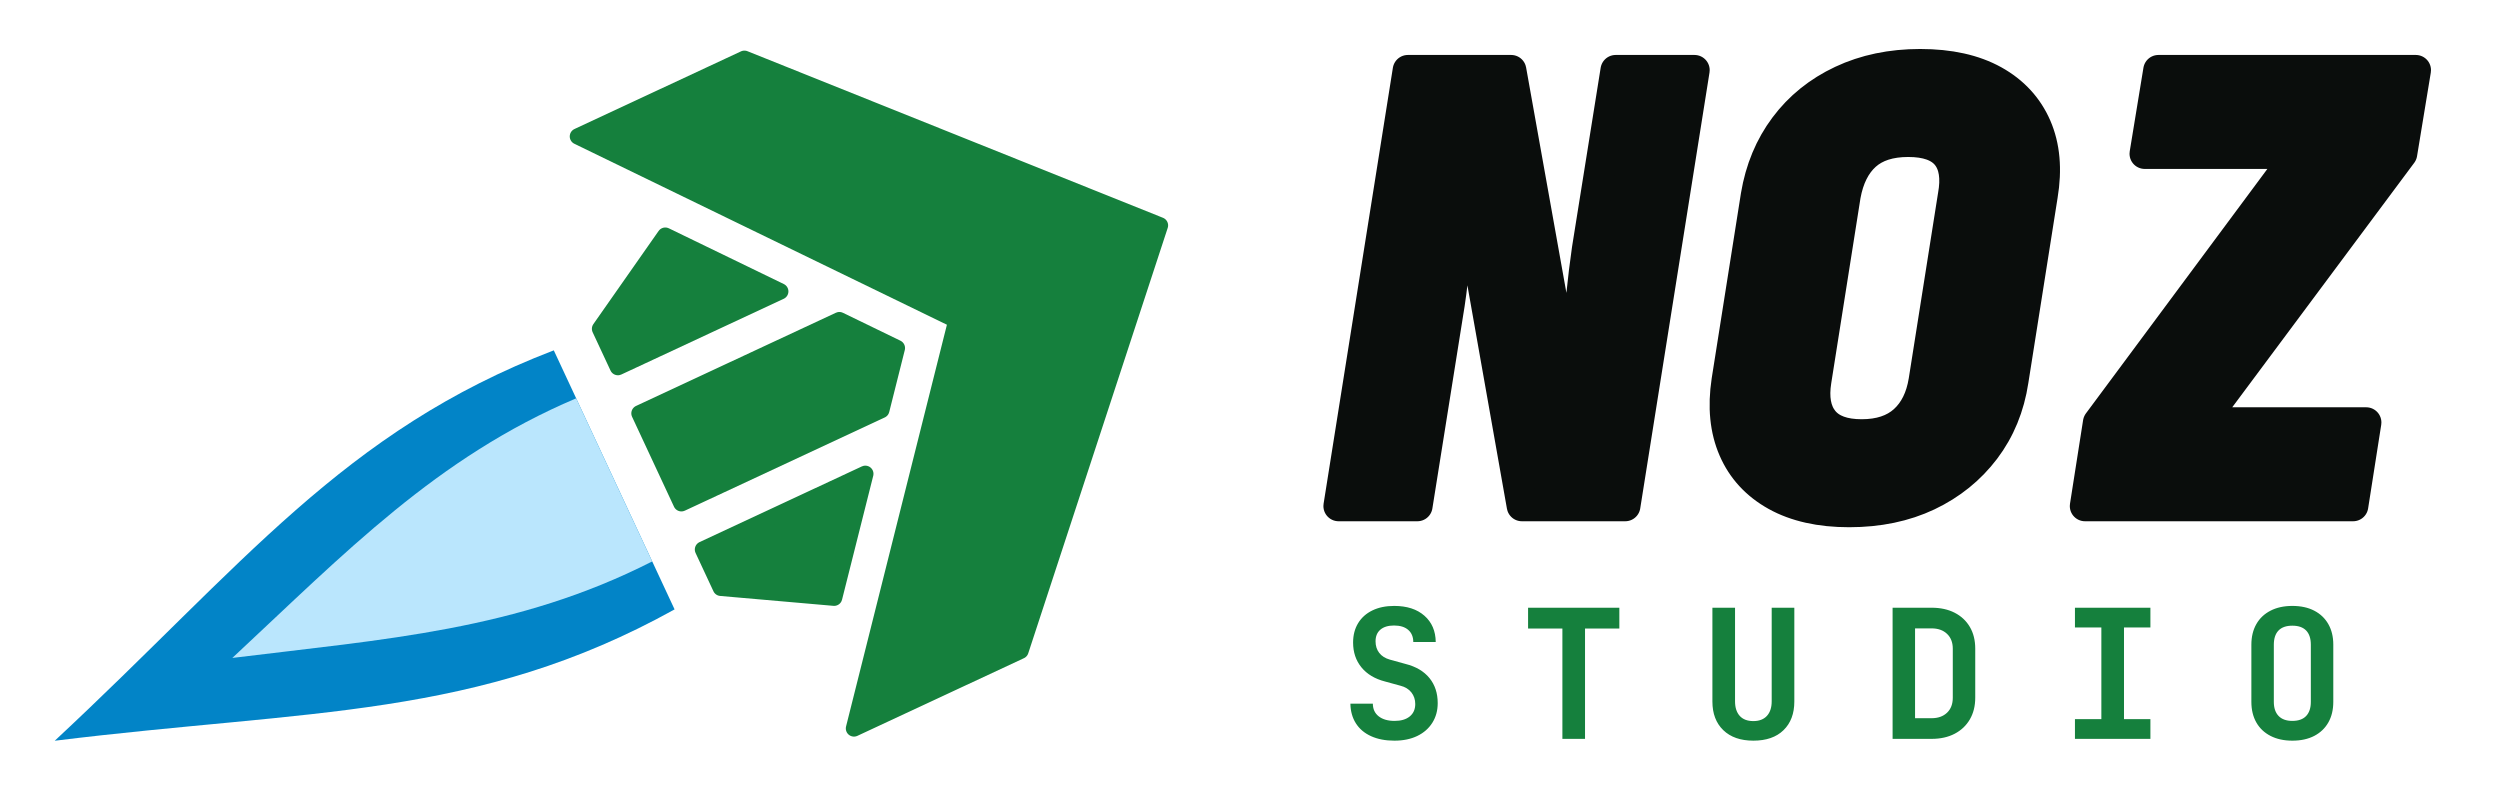
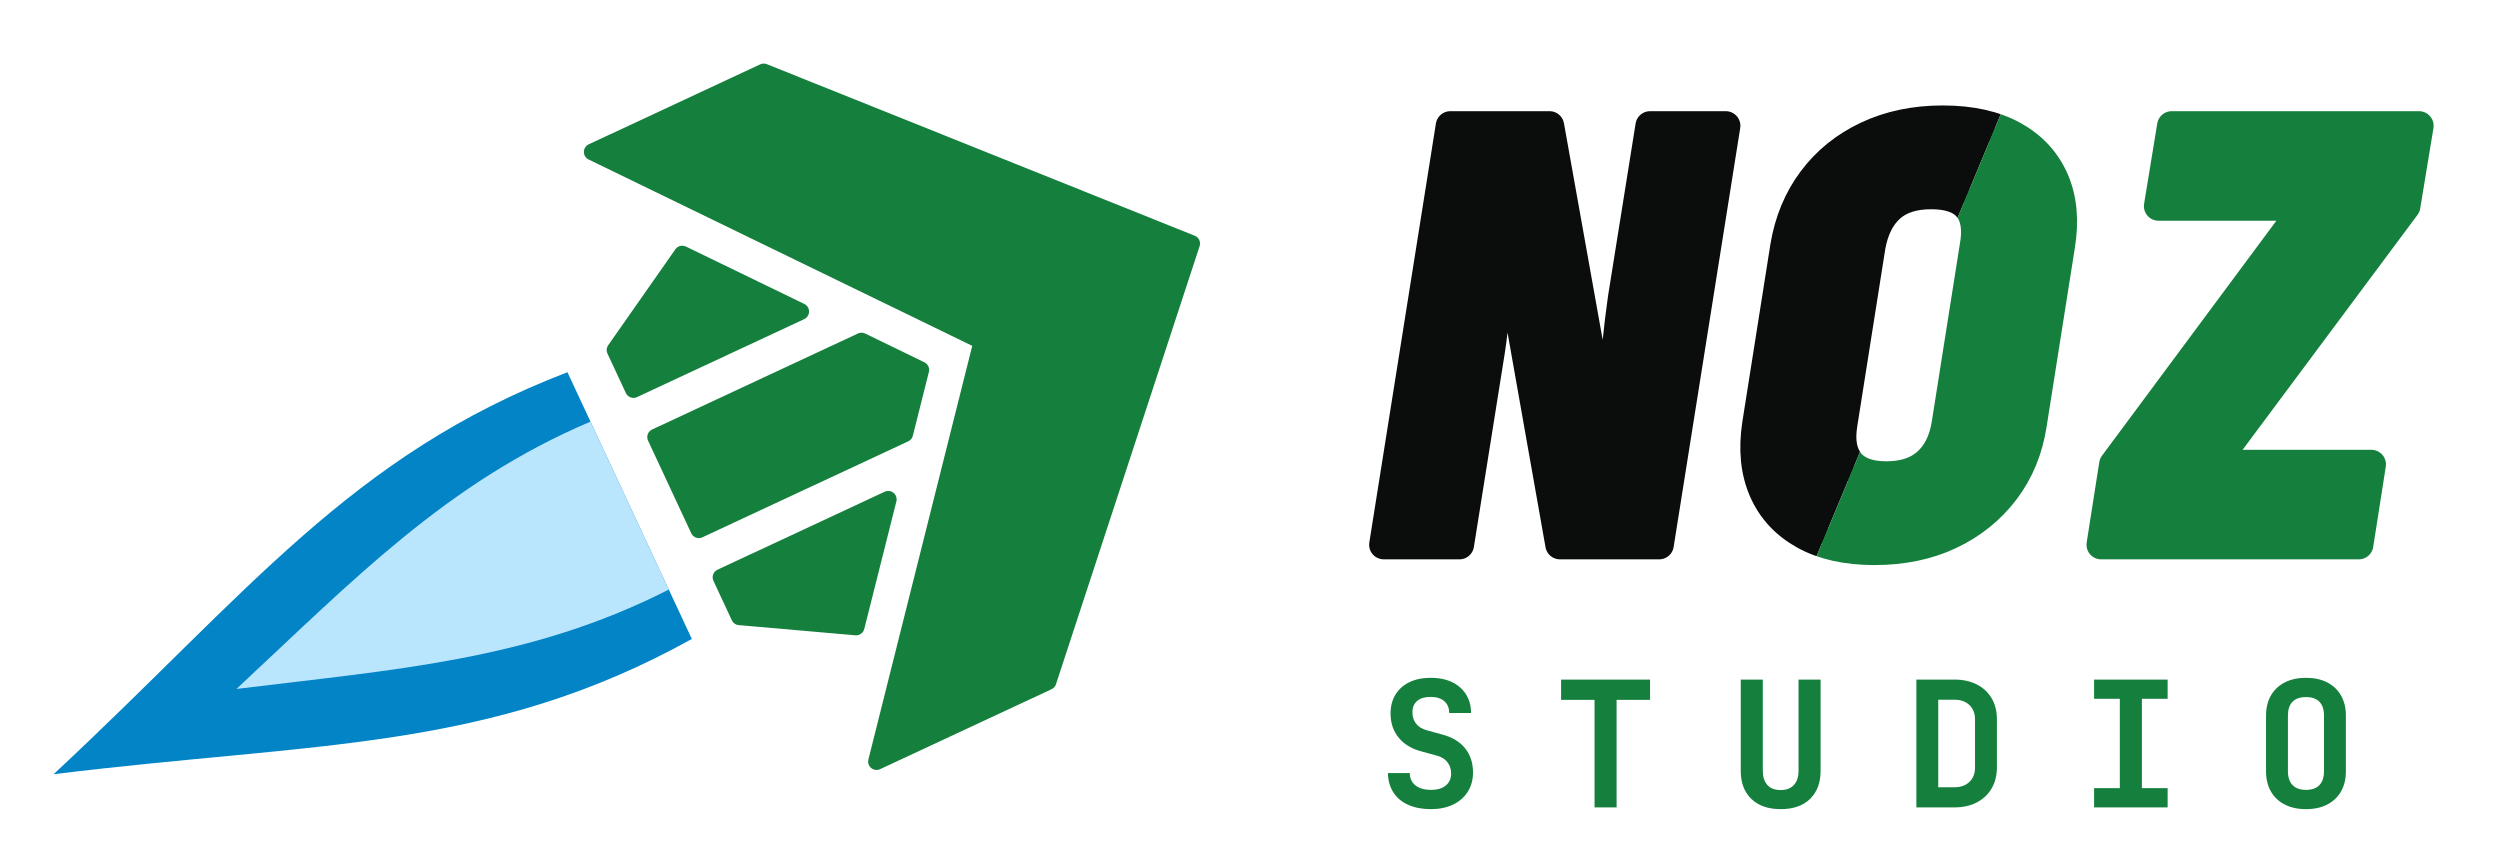
- <svg xmlns="http://www.w3.org/2000/svg" viewBox="-7.63 84.00 493.63 160.00" width="494" height="160" role="img" aria-label="NOZ Studio">
-   <g transform="translate(0.37 93) scale(2.0168) translate(17.90 -12.94)">
+ <svg xmlns="http://www.w3.org/2000/svg" viewBox="-27.61 72.00 513.61 178.00" width="514" height="178" role="img" aria-label="NOZ Studio">
+   <defs>
+     <clipPath id="nzl">
+       <path d="M150 40H406.67L323.33 240H150Z" />
+     </clipPath>
+     <clipPath id="nzr">
+       <path d="M406.67 40H600V240H323.33Z" />
+     </clipPath>
+   </defs>
+   <g transform="translate(-19.61 84) scale(2.1608) translate(17.90 -12.94)">
    <g transform="rotate(-25 50 50)">
      <g transform="translate(37.0 50) scale(0.48 0.2593) translate(-166 -140)">
        <path d="M166 86C120 80 90 110 40 140C90 170 120 200 166 194Z" fill="#0284C7" />
        <path d="M166 106C135 104 110 122 80 140C110 158 135 176 166 174Z" fill="#BAE6FD" />
      </g>
      <path d="M42.00 40.14L42.00 36.00L51.65 30.43L59.55 40.14Z" fill="#15803D" stroke="#15803D" stroke-width="1.6" stroke-linejoin="round" />
      <path d="M42.00 54.86L42.00 45.14L63.61 45.14L67.56 50.00L63.61 54.86Z" fill="#15803D" stroke="#15803D" stroke-width="1.6" stroke-linejoin="round" />
      <path d="M42.00 59.86L59.55 59.86L51.65 69.57L42.00 64.00Z" fill="#15803D" stroke="#15803D" stroke-width="1.6" stroke-linejoin="round" />
      <path d="M96.00 50.00L66.00 18.00L48.00 18.00L74.00 50.00L48.00 82.00L66.00 82.00Z" fill="#15803D" stroke="#15803D" stroke-width="1.6" stroke-linejoin="round" />
    </g>
  </g>
-   <path d="M272.26 184L256.69 184L270.38 97.86L290.79 97.86L302.71 164.53Q303.06 160.16 303.53 154.44Q304.01 148.72 304.60 143.00Q305.19 137.27 305.78 133.26L305.78 133.26L311.44 97.86L327.02 97.86L313.33 184L292.91 184L281.11 117.33Q280.88 121.11 280.46 126.30Q280.05 131.49 279.52 136.80Q278.99 142.11 278.28 146.24L278.28 146.24L272.26 184ZM357.57 185.18L357.57 185.18Q348.96 185.18 343.12 181.940Q337.28 178.69 334.74 172.85Q332.20 167.01 333.38 159.22L333.38 159.22L339.16 122.64Q340.46 114.85 344.83 109.01Q349.19 103.17 356.10 99.92Q363 96.68 371.61 96.68L371.61 96.68Q380.35 96.68 386.19 99.92Q392.03 103.17 394.57 109.01Q397.10 114.85 395.80 122.64L395.80 122.64L390.02 159.22Q388.84 167.01 384.42 172.85Q379.99 178.69 373.15 181.94Q366.30 185.18 357.57 185.18ZM360.05 169.84L360.05 169.84Q365.36 169.84 368.43 167.07Q371.50 164.29 372.32 159.22L372.32 159.22L378.10 122.64Q379.05 117.45 376.87 114.73Q374.68 112.02 369.25 112.02L369.25 112.02Q363.83 112.02 360.82 114.73Q357.81 117.45 356.86 122.64L356.86 122.64L351.08 159.22Q350.26 164.29 352.50 167.07Q354.74 169.84 360.05 169.84ZM457.16 184L404.18 184L406.77 167.48L446.18 114.38L415.98 114.38L418.69 97.86L469.55 97.86L466.83 114.38L427.30 167.48L459.75 167.48L457.16 184Z" fill="#0A0D0C" stroke="#0A0D0C" stroke-width="6" stroke-linejoin="round" />
-   <path d="M-269.80 1L-269.80 1Q-277.30 1-282.80-1.50Q-288.30-4-291.25-8.65Q-294.20-13.30-294.30-19.60L-294.30-19.60L-281.80-19.60Q-281.80-15.10-278.55-12.55Q-275.30-10-269.70-10L-269.70-10Q-264.30-10-261.25-12.50Q-258.20-15-258.20-19.40L-258.20-19.40Q-258.20-23.10-260.35-25.85Q-262.50-28.60-266.50-29.60L-266.50-29.60L-274.90-31.90Q-283.50-34.10-288.15-39.80Q-292.80-45.50-292.80-53.60L-292.80-53.60Q-292.80-59.80-290-64.40Q-287.20-69-282.05-71.50Q-276.90-74-269.90-74L-269.90-74Q-259.30-74-253.10-68.55Q-246.90-63.10-246.80-53.90L-246.80-53.90L-259.30-53.90Q-259.30-58.20-262.10-60.65Q-264.90-63.10-270-63.10L-270-63.10Q-274.90-63.10-277.60-60.80Q-280.30-58.50-280.30-54.30L-280.30-54.30Q-280.30-50.50-278.25-47.85Q-276.20-45.20-272.30-44.10L-272.30-44.10L-263.60-41.70Q-254.90-39.50-250.30-33.85Q-245.70-28.20-245.70-19.90L-245.70-19.90Q-245.70-13.70-248.70-8.95Q-251.70-4.20-257.10-1.60Q-262.50 1-269.80 1ZM-163.70 0L-176.30 0L-176.30-61.40L-195.40-61.40L-195.40-73L-144.60-73L-144.60-61.40L-163.70-61.40L-163.70 0ZM-70 1L-70 1Q-80.70 1-86.75-4.85Q-92.80-10.70-92.80-20.80L-92.80-20.80L-92.80-73L-80.20-73L-80.20-20.90Q-80.20-15.70-77.60-12.80Q-75-9.90-70-9.90L-70-9.90Q-65.10-9.90-62.45-12.80Q-59.80-15.70-59.80-20.90L-59.80-20.90L-59.80-73L-47.20-73L-47.20-20.80Q-47.20-10.70-53.20-4.85Q-59.20 1-70 1ZM29.20 0L7.50 0L7.50-73L29.20-73Q36.60-73 42.050-70.20Q47.50-67.40 50.50-62.30Q53.50-57.20 53.50-50.20L53.50-50.20L53.50-22.90Q53.50-16 50.50-10.85Q47.50-5.70 42.05-2.85Q36.60 0 29.20 0L29.20 0ZM20-61.50L20-11.50L29.20-11.50Q34.60-11.50 37.80-14.55Q41-17.60 41-22.90L41-22.90L41-50.20Q41-55.40 37.80-58.45Q34.60-61.50 29.20-61.50L29.20-61.50L20-61.50ZM151 0L109 0L109-11L123.70-11L123.70-62L109-62L109-73L151-73L151-62L136.30-62L136.30-11L151-11L151 0ZM230 1L230 1Q223 1 217.85-1.65Q212.70-4.30 209.95-9.15Q207.20-14 207.20-20.60L207.20-20.60L207.20-52.40Q207.20-59 209.95-63.85Q212.70-68.70 217.85-71.35Q223-74 230-74L230-74Q237.10-74 242.20-71.35Q247.30-68.70 250.05-63.85Q252.80-59 252.80-52.50L252.80-52.50L252.80-20.60Q252.80-14 250.05-9.15Q247.30-4.300 242.20-1.65Q237.10 1 230 1ZM230-10L230-10Q235.10-10 237.70-12.75Q240.30-15.50 240.30-20.60L240.30-20.60L240.30-52.40Q240.30-57.60 237.70-60.30Q235.10-63 230-63L230-63Q224.90-63 222.30-60.30Q219.70-57.60 219.70-52.40L219.70-52.40L219.70-20.60Q219.70-15.50 222.35-12.75Q225-10 230-10Z" fill="#15803D" transform="translate(363.5 230) scale(0.355)" />
+   <path d="M272.26 184L256.69 184L270.38 97.86L290.79 97.86L302.71 164.53Q303.06 160.16 303.53 154.44Q304.01 148.72 304.60 143.00Q305.19 137.27 305.78 133.26L305.78 133.26L311.44 97.86L327.02 97.86L313.33 184L292.91 184L281.11 117.33Q280.88 121.11 280.46 126.30Q280.05 131.49 279.52 136.80Q278.99 142.11 278.28 146.24L278.28 146.24L272.26 184ZM357.57 185.18L357.57 185.18Q348.96 185.18 343.12 181.940Q337.28 178.69 334.74 172.85Q332.20 167.01 333.38 159.22L333.38 159.22L339.16 122.64Q340.46 114.85 344.83 109.01Q349.19 103.17 356.10 99.92Q363 96.68 371.61 96.68L371.61 96.68Q380.35 96.68 386.19 99.92Q392.03 103.17 394.57 109.01Q397.10 114.85 395.80 122.64L395.80 122.64L390.02 159.22Q388.84 167.01 384.42 172.85Q379.99 178.69 373.15 181.94Q366.30 185.18 357.57 185.18ZM360.05 169.84L360.05 169.84Q365.36 169.84 368.43 167.07Q371.50 164.29 372.32 159.22L372.32 159.22L378.10 122.64Q379.05 117.45 376.87 114.73Q374.68 112.02 369.25 112.02L369.25 112.02Q363.83 112.02 360.82 114.73Q357.81 117.45 356.86 122.64L356.86 122.64L351.08 159.22Q350.26 164.29 352.50 167.07Q354.74 169.84 360.05 169.84ZM457.16 184L404.18 184L406.77 167.48L446.18 114.38L415.98 114.38L418.69 97.86L469.55 97.86L466.83 114.38L427.30 167.48L459.75 167.48L457.16 184Z" fill="#0A0D0C" stroke="#0A0D0C" stroke-width="6" stroke-linejoin="round" clip-path="url(#nzl)" />
+   <path d="M272.26 184L256.69 184L270.38 97.86L290.79 97.86L302.71 164.53Q303.06 160.16 303.53 154.44Q304.01 148.72 304.60 143.00Q305.19 137.27 305.78 133.26L305.78 133.26L311.44 97.86L327.02 97.86L313.33 184L292.91 184L281.11 117.33Q280.88 121.11 280.46 126.30Q280.05 131.49 279.52 136.80Q278.99 142.11 278.28 146.24L278.28 146.24L272.26 184ZM357.57 185.18L357.57 185.18Q348.96 185.18 343.12 181.940Q337.28 178.69 334.74 172.85Q332.20 167.01 333.38 159.22L333.38 159.22L339.16 122.64Q340.46 114.85 344.83 109.01Q349.19 103.17 356.10 99.92Q363 96.68 371.61 96.68L371.61 96.68Q380.35 96.68 386.19 99.92Q392.03 103.17 394.57 109.01Q397.10 114.85 395.80 122.64L395.80 122.64L390.02 159.22Q388.84 167.01 384.42 172.85Q379.99 178.69 373.15 181.94Q366.30 185.18 357.57 185.18ZM360.05 169.84L360.05 169.84Q365.36 169.84 368.43 167.07Q371.50 164.29 372.32 159.22L372.32 159.22L378.10 122.64Q379.05 117.45 376.87 114.73Q374.68 112.02 369.25 112.02L369.25 112.02Q363.83 112.02 360.82 114.73Q357.81 117.45 356.86 122.64L356.86 122.64L351.08 159.22Q350.26 164.29 352.50 167.07Q354.74 169.84 360.05 169.84ZM457.16 184L404.18 184L406.77 167.48L446.18 114.38L415.98 114.38L418.69 97.86L469.55 97.86L466.83 114.38L427.30 167.48L459.75 167.48L457.16 184Z" fill="#15803D" stroke="#15803D" stroke-width="6" stroke-linejoin="round" clip-path="url(#nzr)" />
+   <path d="M-269.80 1L-269.80 1Q-277.30 1-282.80-1.50Q-288.30-4-291.25-8.65Q-294.20-13.30-294.30-19.60L-294.30-19.60L-281.80-19.60Q-281.80-15.10-278.55-12.55Q-275.30-10-269.70-10L-269.70-10Q-264.30-10-261.25-12.50Q-258.20-15-258.20-19.40L-258.20-19.40Q-258.20-23.10-260.35-25.85Q-262.50-28.60-266.50-29.60L-266.50-29.60L-274.90-31.90Q-283.50-34.10-288.15-39.80Q-292.80-45.50-292.80-53.60L-292.80-53.60Q-292.80-59.80-290-64.40Q-287.20-69-282.05-71.50Q-276.90-74-269.90-74L-269.90-74Q-259.30-74-253.10-68.55Q-246.90-63.10-246.80-53.90L-246.80-53.90L-259.30-53.90Q-259.30-58.20-262.10-60.65Q-264.90-63.10-270-63.10L-270-63.10Q-274.90-63.10-277.60-60.80Q-280.30-58.50-280.30-54.30L-280.30-54.30Q-280.30-50.50-278.25-47.85Q-276.20-45.20-272.30-44.10L-272.30-44.10L-263.60-41.70Q-254.90-39.50-250.30-33.85Q-245.70-28.20-245.70-19.90L-245.70-19.90Q-245.70-13.70-248.70-8.95Q-251.70-4.20-257.10-1.60Q-262.50 1-269.80 1ZM-163.70 0L-176.30 0L-176.30-61.40L-195.40-61.40L-195.40-73L-144.60-73L-144.60-61.40L-163.70-61.40L-163.70 0ZM-70 1L-70 1Q-80.70 1-86.75-4.85Q-92.80-10.70-92.80-20.80L-92.80-20.80L-92.80-73L-80.20-73L-80.20-20.90Q-80.20-15.70-77.60-12.80Q-75-9.90-70-9.90L-70-9.90Q-65.10-9.90-62.45-12.80Q-59.80-15.70-59.80-20.90L-59.80-20.90L-59.80-73L-47.20-73L-47.20-20.80Q-47.20-10.70-53.20-4.85Q-59.20 1-70 1ZM29.20 0L7.50 0L7.50-73L29.20-73Q36.60-73 42.050-70.20Q47.50-67.40 50.50-62.30Q53.50-57.20 53.50-50.20L53.50-50.20L53.50-22.90Q53.50-16 50.50-10.85Q47.50-5.70 42.05-2.85Q36.60 0 29.20 0L29.20 0ZM20-61.50L20-11.50L29.20-11.50Q34.60-11.50 37.80-14.55Q41-17.60 41-22.90L41-22.90L41-50.20Q41-55.40 37.80-58.45Q34.60-61.50 29.20-61.50L29.20-61.50L20-61.50ZM151 0L109 0L109-11L123.70-11L123.70-62L109-62L109-73L151-73L151-62L136.30-62L136.30-11L151-11L151 0ZM230 1L230 1Q223 1 217.85-1.65Q212.70-4.30 209.95-9.15Q207.20-14 207.20-20.60L207.20-20.60L207.20-52.40Q207.20-59 209.95-63.85Q212.70-68.70 217.85-71.35Q223-74 230-74L230-74Q237.10-74 242.20-71.35Q247.30-68.70 250.05-63.85Q252.80-59 252.80-52.50L252.80-52.50L252.80-20.60Q252.80-14 250.05-9.15Q247.30-4.300 242.20-1.65Q237.10 1 230 1ZM230-10L230-10Q235.10-10 237.70-12.75Q240.30-15.50 240.30-20.60L240.30-20.60L240.30-52.40Q240.30-57.60 237.70-60.30Q235.10-63 230-63L230-63Q224.90-63 222.30-60.30Q219.70-57.60 219.70-52.40L219.70-52.40L219.70-20.60Q219.70-15.50 222.35-12.75Q225-10 230-10Z" fill="#15803D" transform="translate(363.5 238) scale(0.36)" />
</svg>
